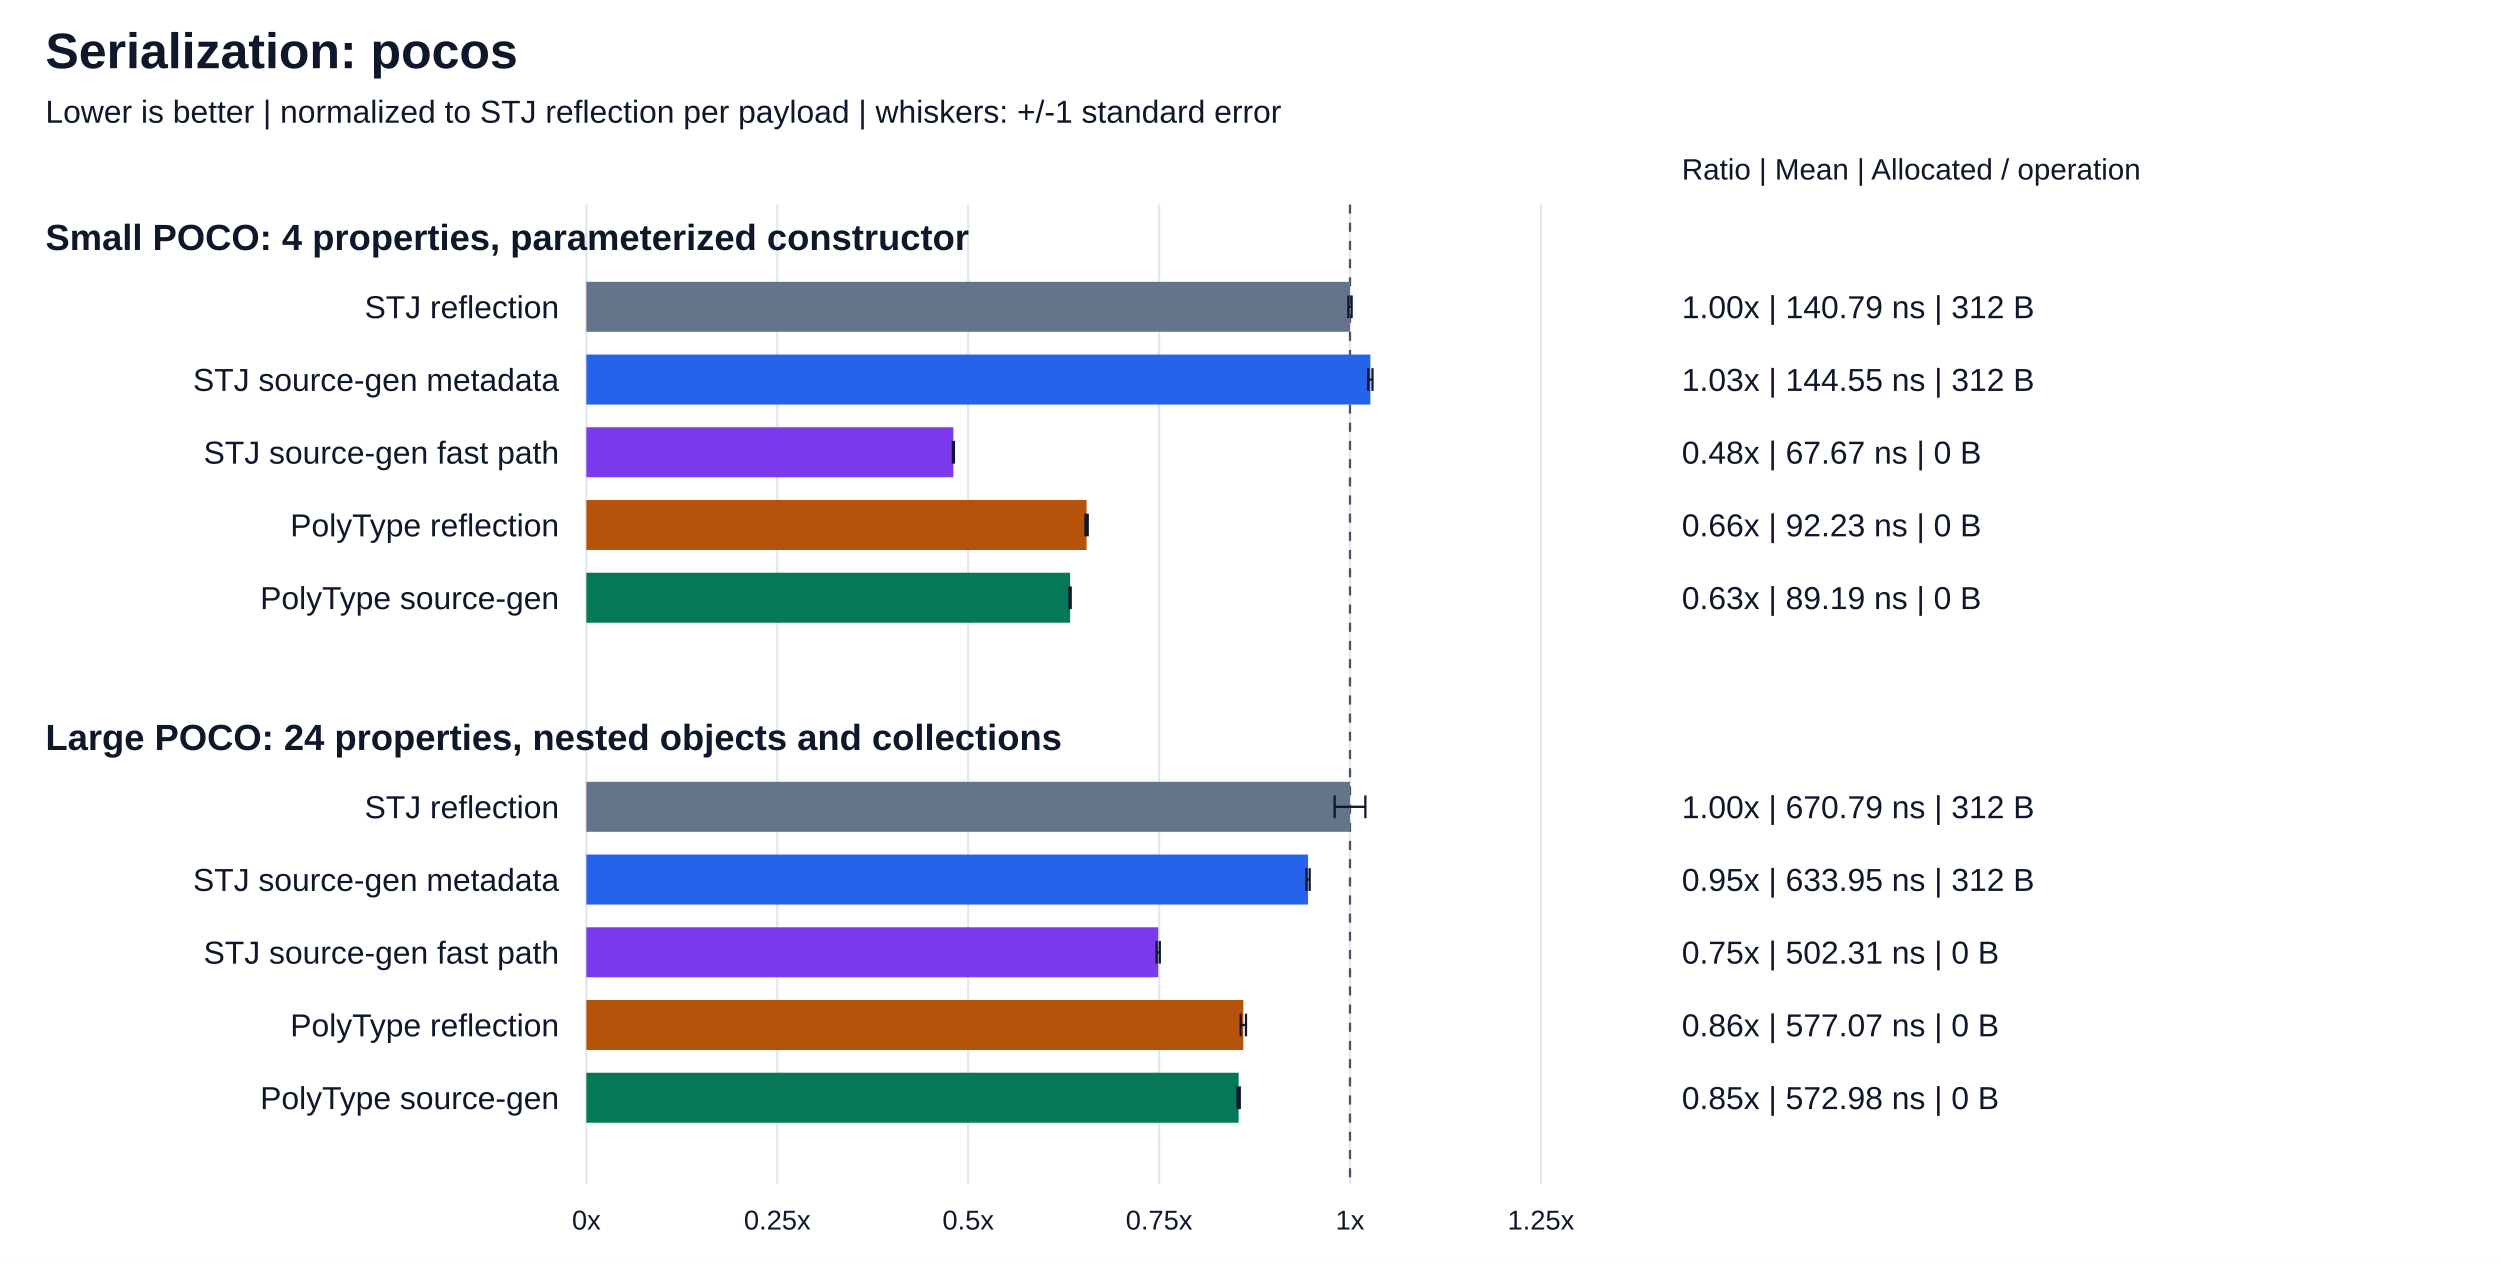
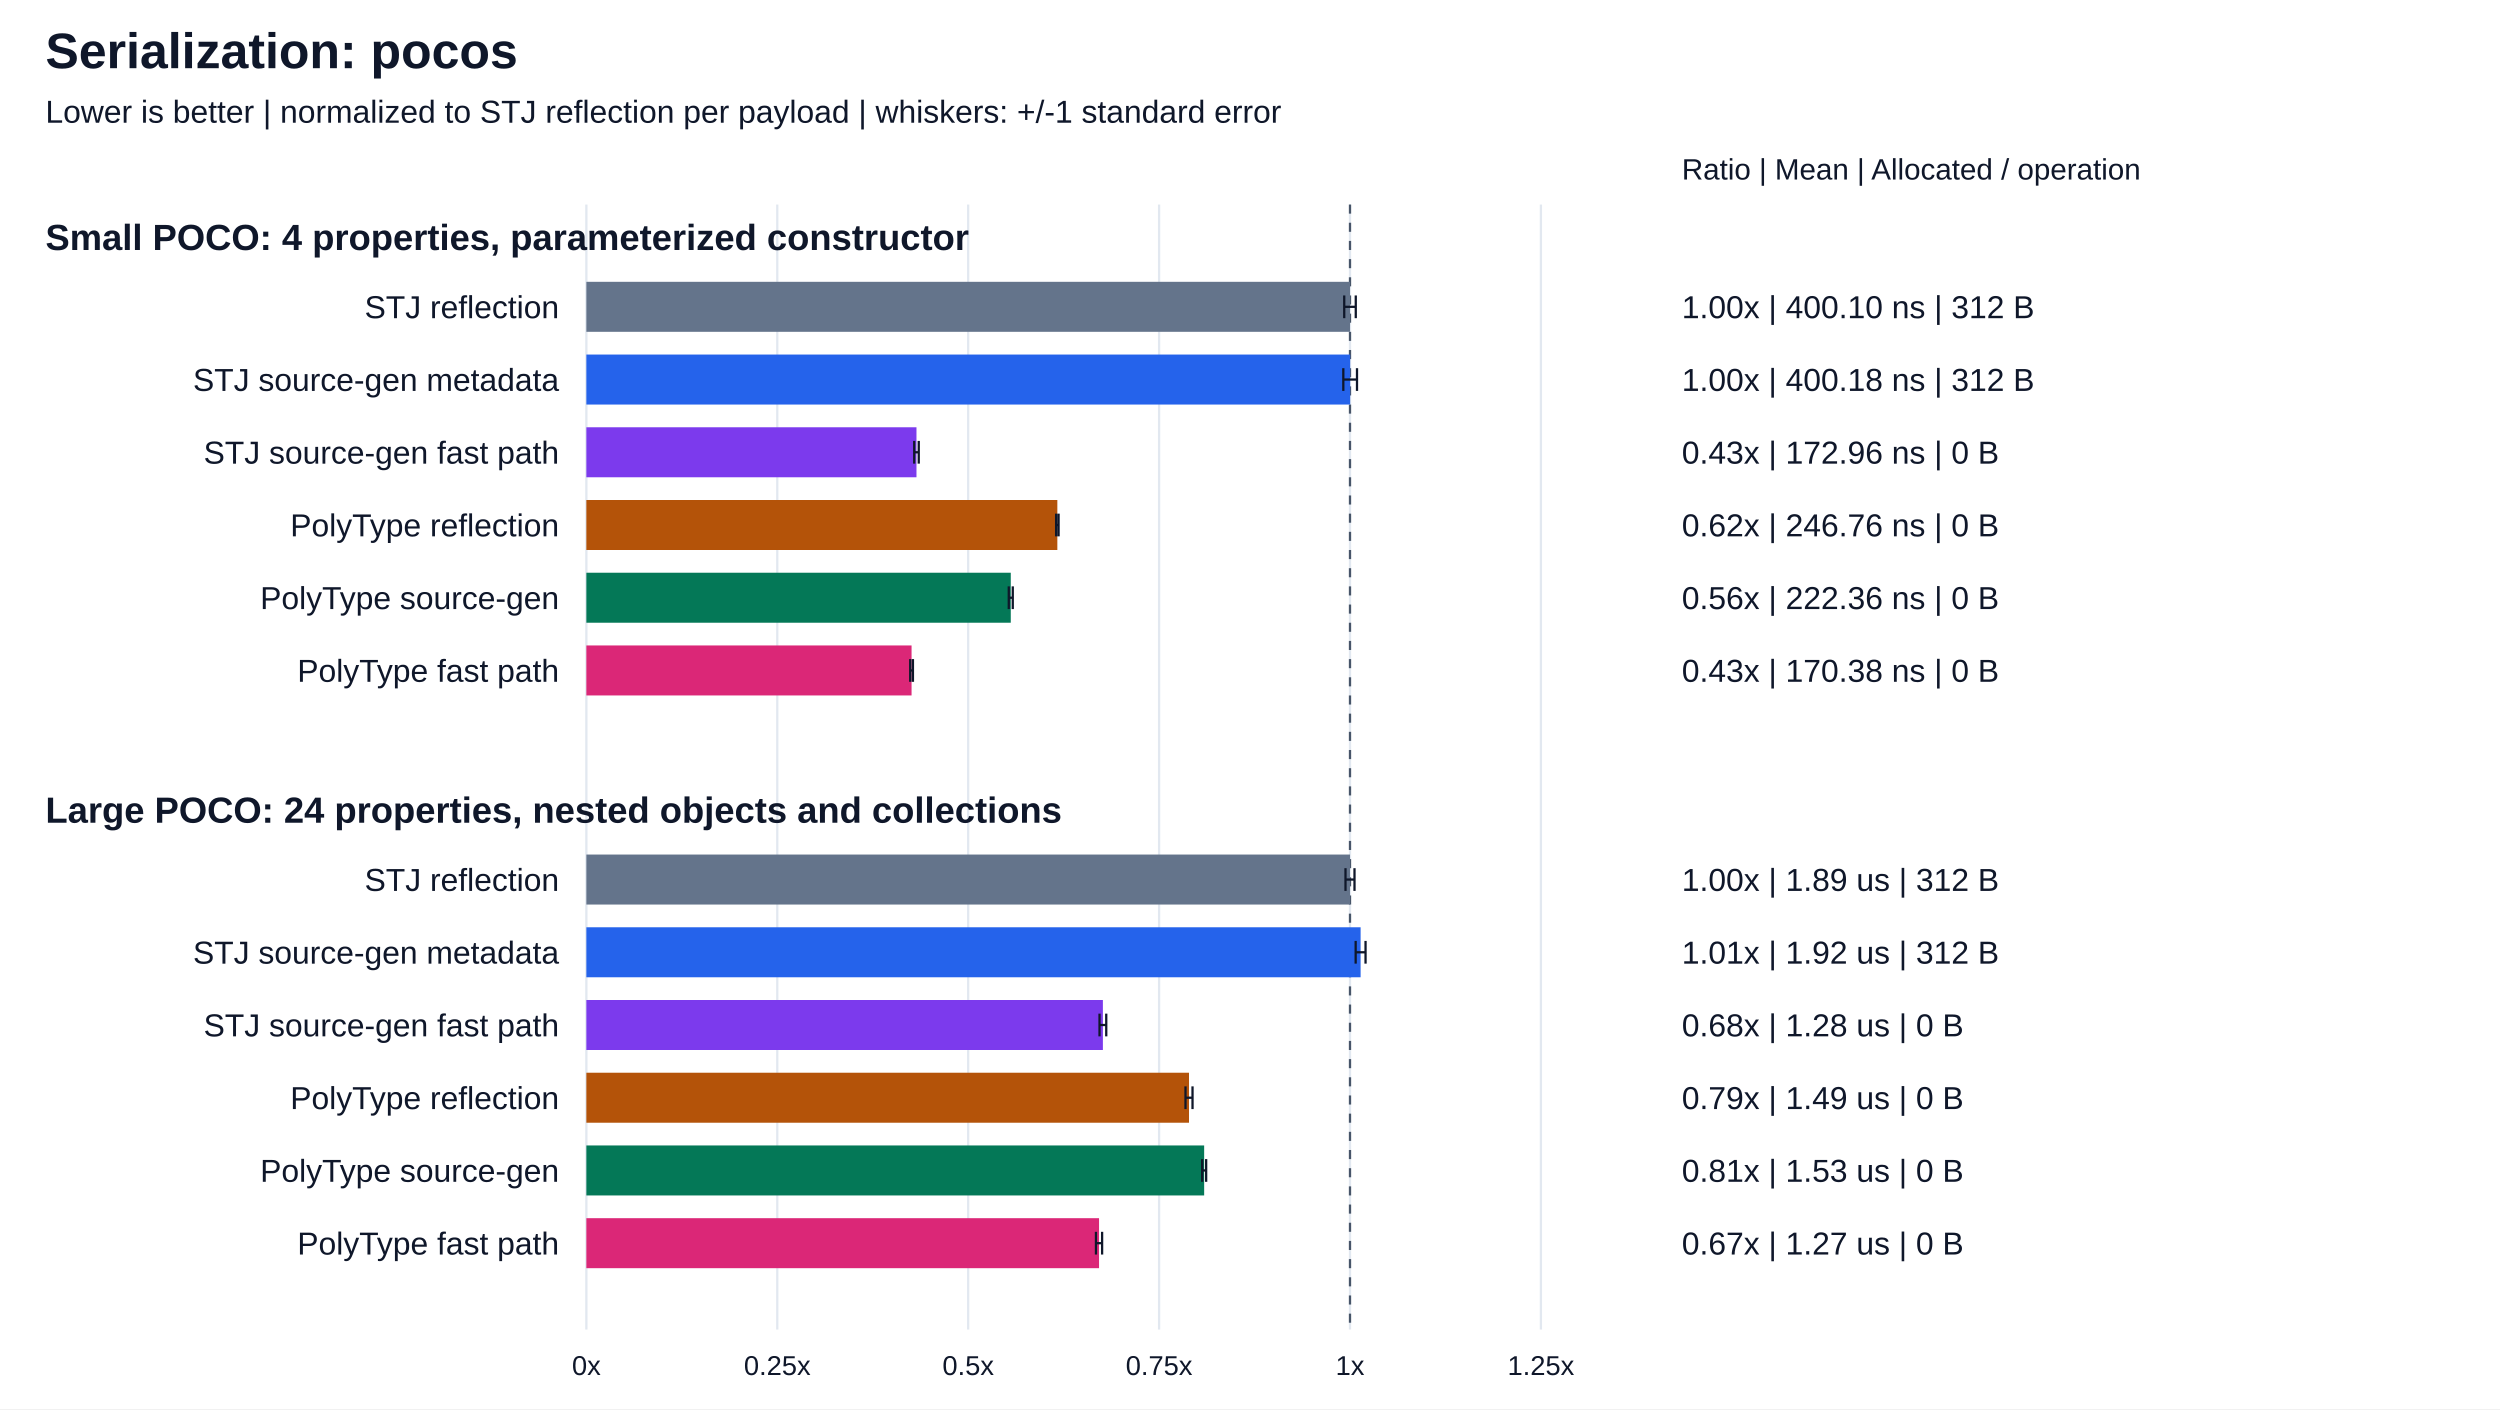
- <svg xmlns="http://www.w3.org/2000/svg" width="1100" height="556" viewBox="0 0 1100 556" role="img" aria-labelledby="title desc">
+ <svg xmlns="http://www.w3.org/2000/svg" width="1100" height="620" viewBox="0 0 1100 620" role="img" aria-labelledby="title desc">
  <rect width="100%" height="100%" fill="#ffffff" />
  <g font-family="Arial, sans-serif" font-size="14" fill="#0f172a">
    <text x="20" y="30" font-size="22" font-weight="bold">Serialization: pocos</text>
    <text x="20" y="54">Lower is better | normalized to STJ reflection per payload | whiskers: +/-1 standard error</text>
    <text x="740" y="79" font-size="13">Ratio | Mean | Allocated / operation</text>
-     <line x1="258.00" y1="90" x2="258.00" y2="521" stroke="#e2e8f0" />
-     <text x="258.00" y="541" text-anchor="middle" font-size="12">0x</text>
-     <line x1="342.00" y1="90" x2="342.00" y2="521" stroke="#e2e8f0" />
-     <text x="342.00" y="541" text-anchor="middle" font-size="12">0.25x</text>
-     <line x1="426.00" y1="90" x2="426.00" y2="521" stroke="#e2e8f0" />
-     <text x="426.00" y="541" text-anchor="middle" font-size="12">0.5x</text>
-     <line x1="510.00" y1="90" x2="510.00" y2="521" stroke="#e2e8f0" />
-     <text x="510.00" y="541" text-anchor="middle" font-size="12">0.75x</text>
-     <line x1="594.00" y1="90" x2="594.00" y2="521" stroke="#e2e8f0" />
-     <text x="594.00" y="541" text-anchor="middle" font-size="12">1x</text>
-     <line x1="678.00" y1="90" x2="678.00" y2="521" stroke="#e2e8f0" />
-     <text x="678.00" y="541" text-anchor="middle" font-size="12">1.25x</text>
-     <line x1="594.00" y1="90" x2="594.00" y2="521" stroke="#475569" stroke-dasharray="4 4" />
+     <line x1="258.00" y1="90" x2="258.00" y2="585" stroke="#e2e8f0" />
+     <text x="258.00" y="605" text-anchor="middle" font-size="12">0x</text>
+     <line x1="342.00" y1="90" x2="342.00" y2="585" stroke="#e2e8f0" />
+     <text x="342.00" y="605" text-anchor="middle" font-size="12">0.25x</text>
+     <line x1="426.00" y1="90" x2="426.00" y2="585" stroke="#e2e8f0" />
+     <text x="426.00" y="605" text-anchor="middle" font-size="12">0.5x</text>
+     <line x1="510.00" y1="90" x2="510.00" y2="585" stroke="#e2e8f0" />
+     <text x="510.00" y="605" text-anchor="middle" font-size="12">0.75x</text>
+     <line x1="594.00" y1="90" x2="594.00" y2="585" stroke="#e2e8f0" />
+     <text x="594.00" y="605" text-anchor="middle" font-size="12">1x</text>
+     <line x1="678.00" y1="90" x2="678.00" y2="585" stroke="#e2e8f0" />
+     <text x="678.00" y="605" text-anchor="middle" font-size="12">1.25x</text>
+     <line x1="594.00" y1="90" x2="594.00" y2="585" stroke="#475569" stroke-dasharray="4 4" />
    <text x="20" y="110" font-weight="bold" font-size="16">Small POCO: 4 properties, parameterized constructor</text>
    <text x="246" y="140" text-anchor="end">STJ reflection</text>
    <rect x="258" y="124" width="336.00" height="22" fill="#64748b" />
-     <path d="M 593.29 135 H 594.71 M 593.29 130 V 140 M 594.71 130 V 140" stroke="#0f172a" fill="none" />
-     <text x="740" y="140">1.00x | 140.79 ns | 312 B</text>
+     <path d="M 591.46 135 H 596.54 M 591.46 130 V 140 M 596.54 130 V 140" stroke="#0f172a" fill="none" />
+     <text x="740" y="140">1.00x | 400.10 ns | 312 B</text>
    <text x="246" y="172" text-anchor="end">STJ source-gen metadata</text>
-     <rect x="258" y="156" width="344.97" height="22" fill="#2563eb" />
-     <path d="M 602.06 167 H 603.89 M 602.06 162 V 172 M 603.89 162 V 172" stroke="#0f172a" fill="none" />
-     <text x="740" y="172">1.03x | 144.55 ns | 312 B</text>
+     <rect x="258" y="156" width="336.07" height="22" fill="#2563eb" />
+     <path d="M 591.06 167 H 597.08 M 591.06 162 V 172 M 597.08 162 V 172" stroke="#0f172a" fill="none" />
+     <text x="740" y="172">1.00x | 400.18 ns | 312 B</text>
    <text x="246" y="204" text-anchor="end">STJ source-gen fast path</text>
-     <rect x="258" y="188" width="161.49" height="22" fill="#7c3aed" />
-     <path d="M 419.26 199 H 419.72 M 419.26 194 V 204 M 419.72 194 V 204" stroke="#0f172a" fill="none" />
-     <text x="740" y="204">0.48x | 67.67 ns | 0 B</text>
+     <rect x="258" y="188" width="145.25" height="22" fill="#7c3aed" />
+     <path d="M 402.25 199 H 404.25 M 402.25 194 V 204 M 404.25 194 V 204" stroke="#0f172a" fill="none" />
+     <text x="740" y="204">0.43x | 172.96 ns | 0 B</text>
    <text x="246" y="236" text-anchor="end">PolyType reflection</text>
-     <rect x="258" y="220" width="220.10" height="22" fill="#b45309" />
-     <path d="M 477.60 231 H 478.60 M 477.60 226 V 236 M 478.60 226 V 236" stroke="#0f172a" fill="none" />
-     <text x="740" y="236">0.66x | 92.23 ns | 0 B</text>
+     <rect x="258" y="220" width="207.23" height="22" fill="#b45309" />
+     <path d="M 464.69 231 H 465.77 M 464.69 226 V 236 M 465.77 226 V 236" stroke="#0f172a" fill="none" />
+     <text x="740" y="236">0.62x | 246.76 ns | 0 B</text>
    <text x="246" y="268" text-anchor="end">PolyType source-gen</text>
-     <rect x="258" y="252" width="212.85" height="22" fill="#047857" />
-     <path d="M 470.59 263 H 471.10 M 470.59 258 V 268 M 471.10 258 V 268" stroke="#0f172a" fill="none" />
-     <text x="740" y="268">0.63x | 89.19 ns | 0 B</text>
-     <text x="20" y="330" font-weight="bold" font-size="16">Large POCO: 24 properties, nested objects and collections</text>
-     <text x="246" y="360" text-anchor="end">STJ reflection</text>
-     <rect x="258" y="344" width="336.00" height="22" fill="#64748b" />
-     <path d="M 587.24 355 H 600.76 M 587.24 350 V 360 M 600.76 350 V 360" stroke="#0f172a" fill="none" />
-     <text x="740" y="360">1.00x | 670.79 ns | 312 B</text>
-     <text x="246" y="392" text-anchor="end">STJ source-gen metadata</text>
-     <rect x="258" y="376" width="317.55" height="22" fill="#2563eb" />
-     <path d="M 574.85 387 H 576.25 M 574.85 382 V 392 M 576.25 382 V 392" stroke="#0f172a" fill="none" />
-     <text x="740" y="392">0.95x | 633.95 ns | 312 B</text>
-     <text x="246" y="424" text-anchor="end">STJ source-gen fast path</text>
-     <rect x="258" y="408" width="251.61" height="22" fill="#7c3aed" />
-     <path d="M 508.90 419 H 510.31 M 508.90 414 V 424 M 510.31 414 V 424" stroke="#0f172a" fill="none" />
-     <text x="740" y="424">0.75x | 502.31 ns | 0 B</text>
-     <text x="246" y="456" text-anchor="end">PolyType reflection</text>
-     <rect x="258" y="440" width="289.06" height="22" fill="#b45309" />
-     <path d="M 545.88 451 H 548.23 M 545.88 446 V 456 M 548.23 446 V 456" stroke="#0f172a" fill="none" />
-     <text x="740" y="456">0.86x | 577.07 ns | 0 B</text>
-     <text x="246" y="488" text-anchor="end">PolyType source-gen</text>
-     <rect x="258" y="472" width="287.01" height="22" fill="#047857" />
-     <path d="M 544.51 483 H 545.50 M 544.51 478 V 488 M 545.50 478 V 488" stroke="#0f172a" fill="none" />
-     <text x="740" y="488">0.85x | 572.98 ns | 0 B</text>
+     <rect x="258" y="252" width="186.74" height="22" fill="#047857" />
+     <path d="M 443.86 263 H 445.62 M 443.86 258 V 268 M 445.62 258 V 268" stroke="#0f172a" fill="none" />
+     <text x="740" y="268">0.56x | 222.36 ns | 0 B</text>
+     <text x="246" y="300" text-anchor="end">PolyType fast path</text>
+     <rect x="258" y="284" width="143.09" height="22" fill="#db2777" />
+     <path d="M 400.49 295 H 401.69 M 400.49 290 V 300 M 401.69 290 V 300" stroke="#0f172a" fill="none" />
+     <text x="740" y="300">0.43x | 170.38 ns | 0 B</text>
+     <text x="20" y="362" font-weight="bold" font-size="16">Large POCO: 24 properties, nested objects and collections</text>
+     <text x="246" y="392" text-anchor="end">STJ reflection</text>
+     <rect x="258" y="376" width="336.00" height="22" fill="#64748b" />
+     <path d="M 592.02 387 H 595.98 M 592.02 382 V 392 M 595.98 382 V 392" stroke="#0f172a" fill="none" />
+     <text x="740" y="392">1.00x | 1.89 us | 312 B</text>
+     <text x="246" y="424" text-anchor="end">STJ source-gen metadata</text>
+     <rect x="258" y="408" width="340.67" height="22" fill="#2563eb" />
+     <path d="M 596.49 419 H 600.84 M 596.49 414 V 424 M 600.84 414 V 424" stroke="#0f172a" fill="none" />
+     <text x="740" y="424">1.01x | 1.92 us | 312 B</text>
+     <text x="246" y="456" text-anchor="end">STJ source-gen fast path</text>
+     <rect x="258" y="440" width="227.27" height="22" fill="#7c3aed" />
+     <path d="M 483.79 451 H 486.75 M 483.79 446 V 456 M 486.75 446 V 456" stroke="#0f172a" fill="none" />
+     <text x="740" y="456">0.68x | 1.28 us | 0 B</text>
+     <text x="246" y="488" text-anchor="end">PolyType reflection</text>
+     <rect x="258" y="472" width="265.16" height="22" fill="#b45309" />
+     <path d="M 521.62 483 H 524.71 M 521.62 478 V 488 M 524.71 478 V 488" stroke="#0f172a" fill="none" />
+     <text x="740" y="488">0.79x | 1.49 us | 0 B</text>
+     <text x="246" y="520" text-anchor="end">PolyType source-gen</text>
+     <rect x="258" y="504" width="271.83" height="22" fill="#047857" />
+     <path d="M 528.96 515 H 530.71 M 528.96 510 V 520 M 530.71 510 V 520" stroke="#0f172a" fill="none" />
+     <text x="740" y="520">0.81x | 1.53 us | 0 B</text>
+     <text x="246" y="552" text-anchor="end">PolyType fast path</text>
+     <rect x="258" y="536" width="225.58" height="22" fill="#db2777" />
+     <path d="M 482.22 547 H 484.93 M 482.22 542 V 552 M 484.93 542 V 552" stroke="#0f172a" fill="none" />
+     <text x="740" y="552">0.67x | 1.27 us | 0 B</text>
  </g>
</svg>
